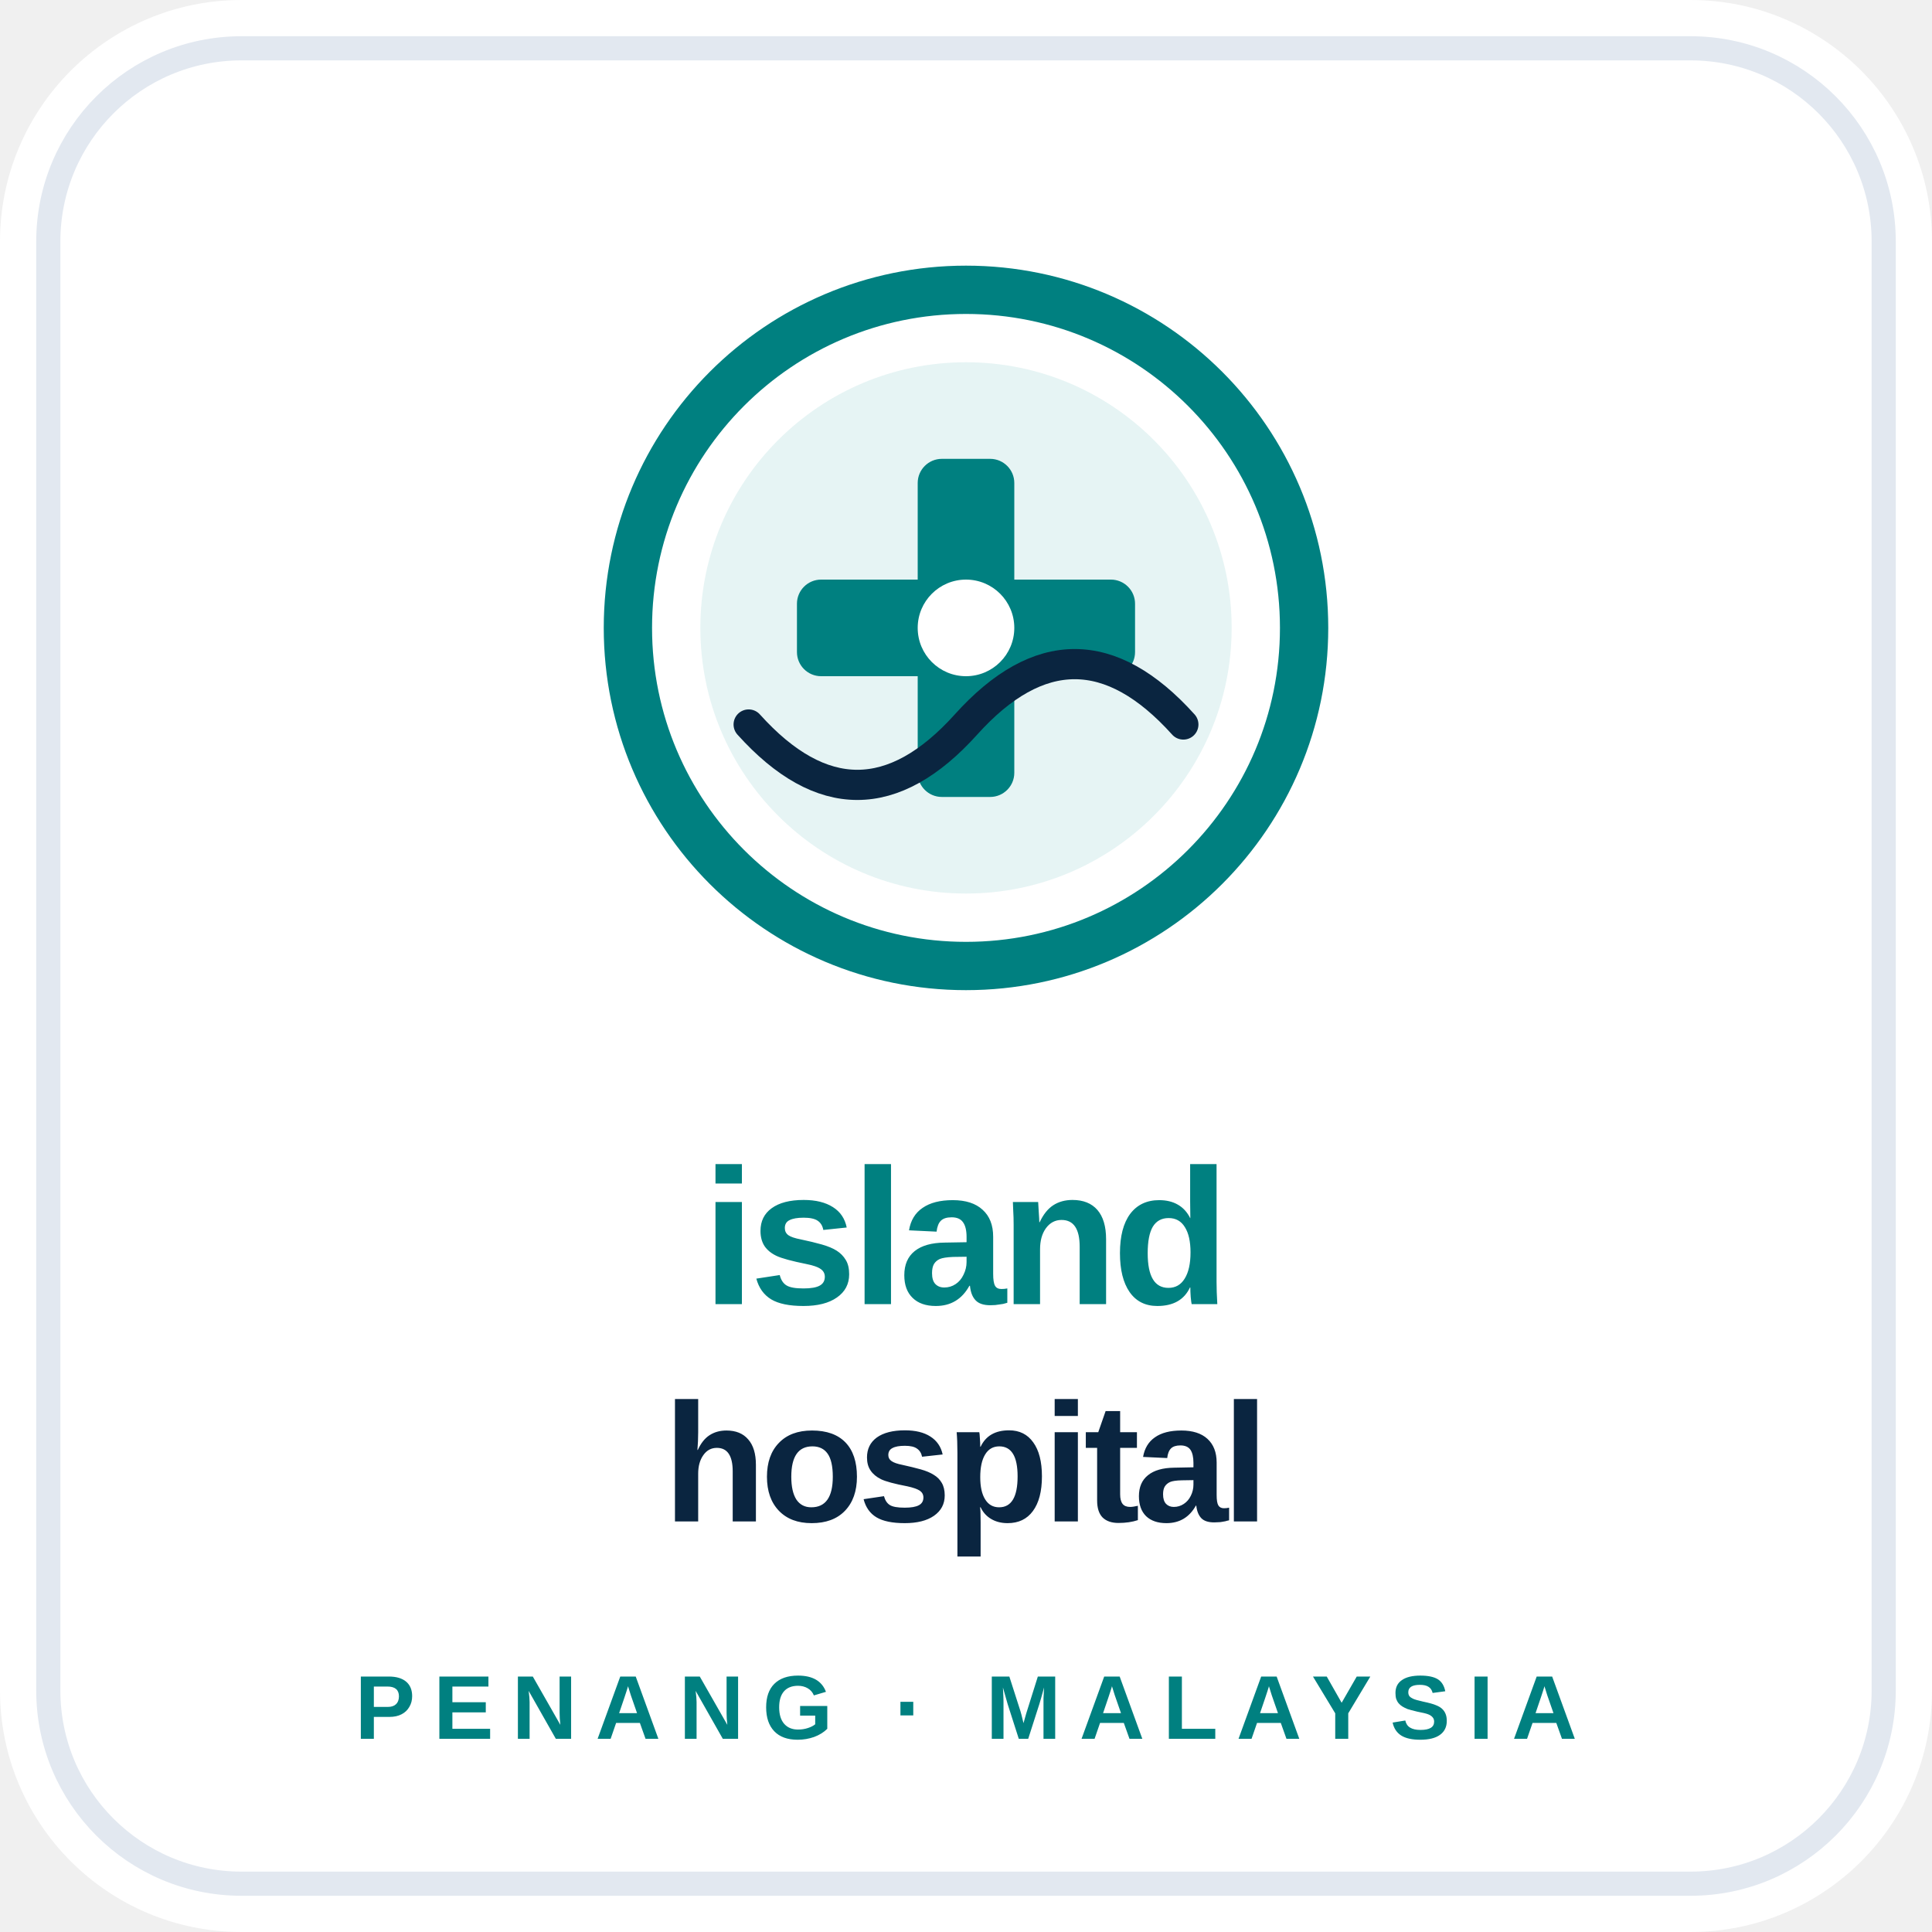
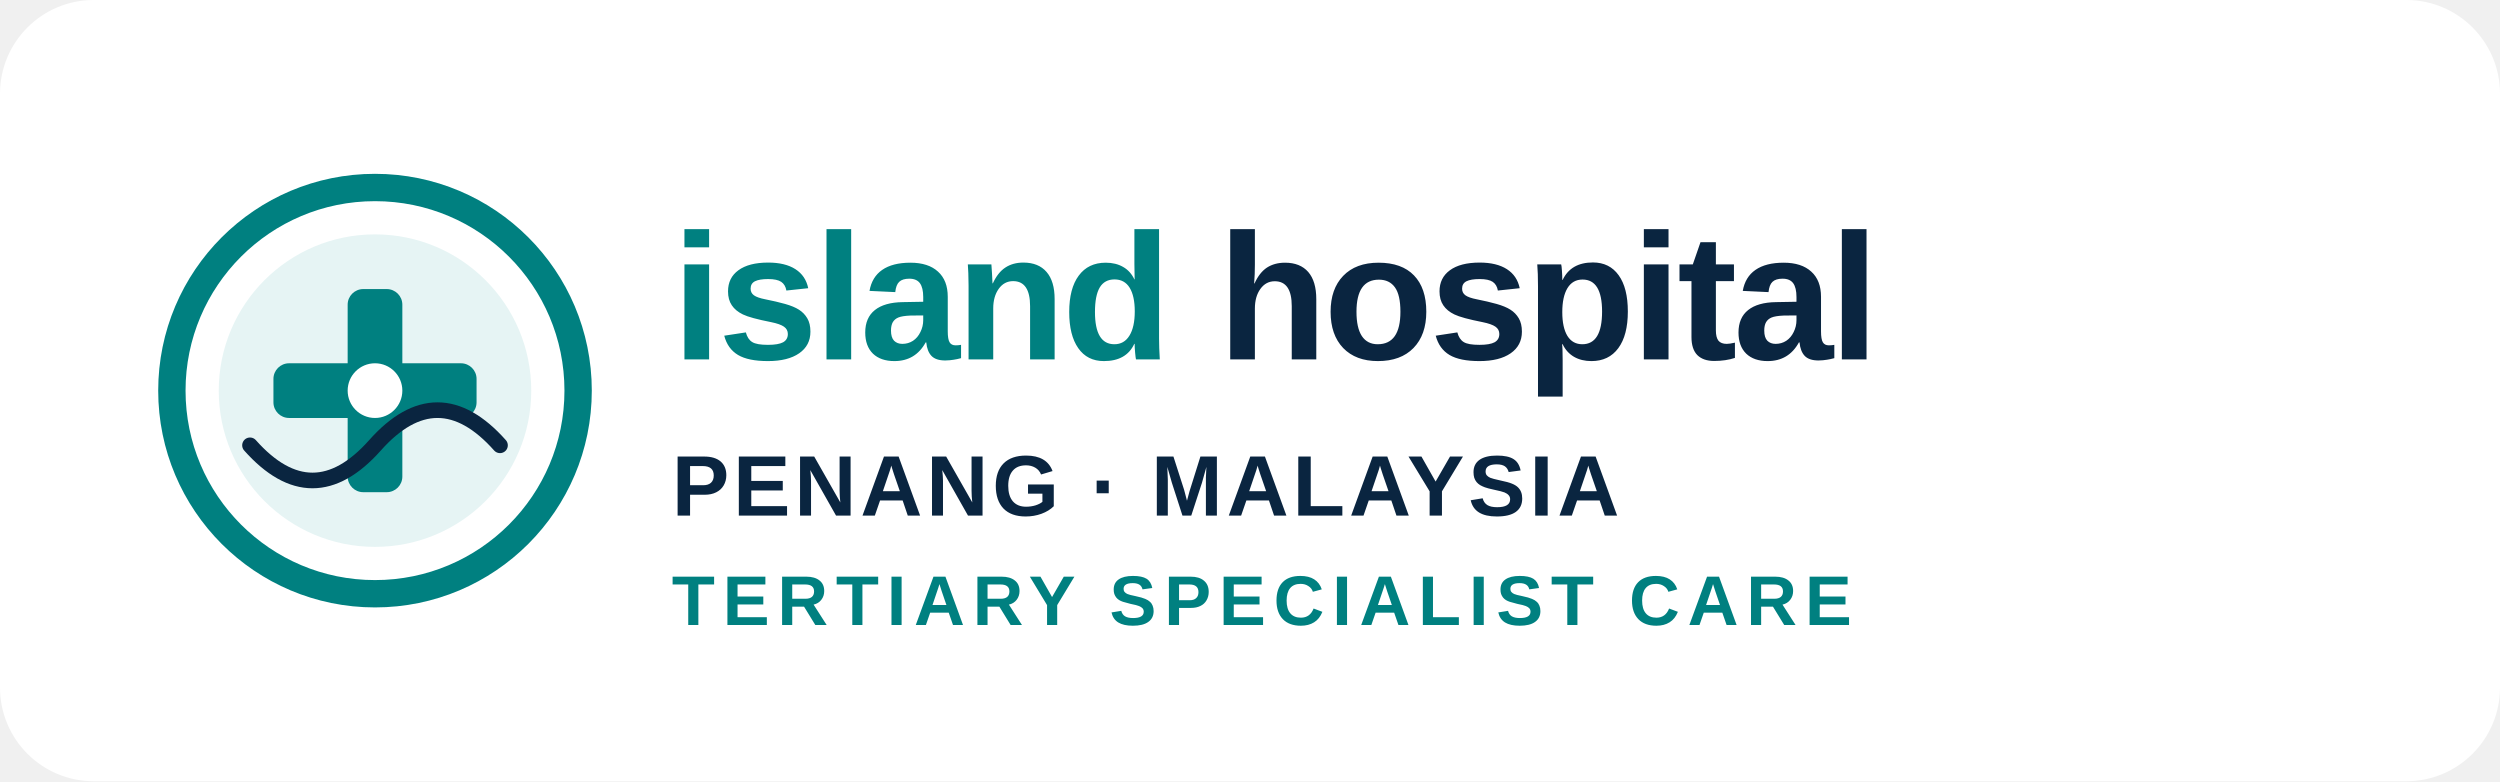
- <svg xmlns="http://www.w3.org/2000/svg" viewBox="0 0 160 160" width="160" height="160">
-   <rect width="160" height="160" rx="20" fill="#FFFFFF" />
-   <rect x="4" y="4" width="152" height="152" rx="16" fill="none" stroke="#E2E8F0" stroke-width="2" />
-   <g transform="translate(80, 52)">
-     <circle cx="0" cy="0" r="28" fill="none" stroke="#008080" stroke-width="4" />
-     <circle cx="0" cy="0" r="22" fill="#E6F4F4" />
-     <rect x="-4" y="-14" width="8" height="28" rx="2" fill="#008080" />
-     <rect x="-14" y="-4" width="28" height="8" rx="2" fill="#008080" />
-     <circle cx="0" cy="0" r="4" fill="#FFFFFF" />
-     <path d="M -18 8 Q -9 18 0 8 Q 9 -2 18 8" fill="none" stroke="#0A2540" stroke-width="2.5" stroke-linecap="round" />
+ <svg xmlns="http://www.w3.org/2000/svg" viewBox="0 0 320 100" width="320" height="100">
+   <rect width="320" height="100" rx="12" fill="#FFFFFF" />
+   <g transform="translate(48, 50)">
+     <circle cx="0" cy="0" r="26" fill="none" stroke="#008080" stroke-width="3.5" />
+     <circle cx="0" cy="0" r="20" fill="#E6F4F4" />
+     <rect x="-3.5" y="-13" width="7" height="26" rx="2" fill="#008080" />
+     <rect x="-13" y="-3.5" width="26" height="7" rx="2" fill="#008080" />
+     <circle cx="0" cy="0" r="3.5" fill="#FFFFFF" />
+     <path d="M -16 7 Q -8 16 0 7 Q 8 -2 16 7" fill="none" stroke="#0A2540" stroke-width="2" stroke-linecap="round" />
  </g>
-   <text x="80" y="108" font-family="Arial, sans-serif" font-size="16" font-weight="900" fill="#008080" text-anchor="middle" letter-spacing="-0.5">island</text>
-   <text x="80" y="126" font-family="Arial, sans-serif" font-size="14" font-weight="900" fill="#0A2540" text-anchor="middle" letter-spacing="-0.5">hospital</text>
-   <text x="80" y="144" font-family="Arial, sans-serif" font-size="7.5" font-weight="800" fill="#008080" text-anchor="middle" letter-spacing="1.5">PENANG · MALAYSIA</text>
+   <text x="86" y="46" font-family="Arial, sans-serif" font-size="23" font-weight="900" fill="#008080" letter-spacing="-0.5">island <tspan fill="#0A2540">hospital</tspan>
+   </text>
+   <text x="86" y="66" font-family="Arial, sans-serif" font-size="11" font-weight="800" fill="#0A2540" letter-spacing="0.5">PENANG · MALAYSIA</text>
+   <text x="86" y="80" font-family="Arial, sans-serif" font-size="9" font-weight="700" fill="#008080" letter-spacing="1">TERTIARY SPECIALIST CARE</text>
</svg>
